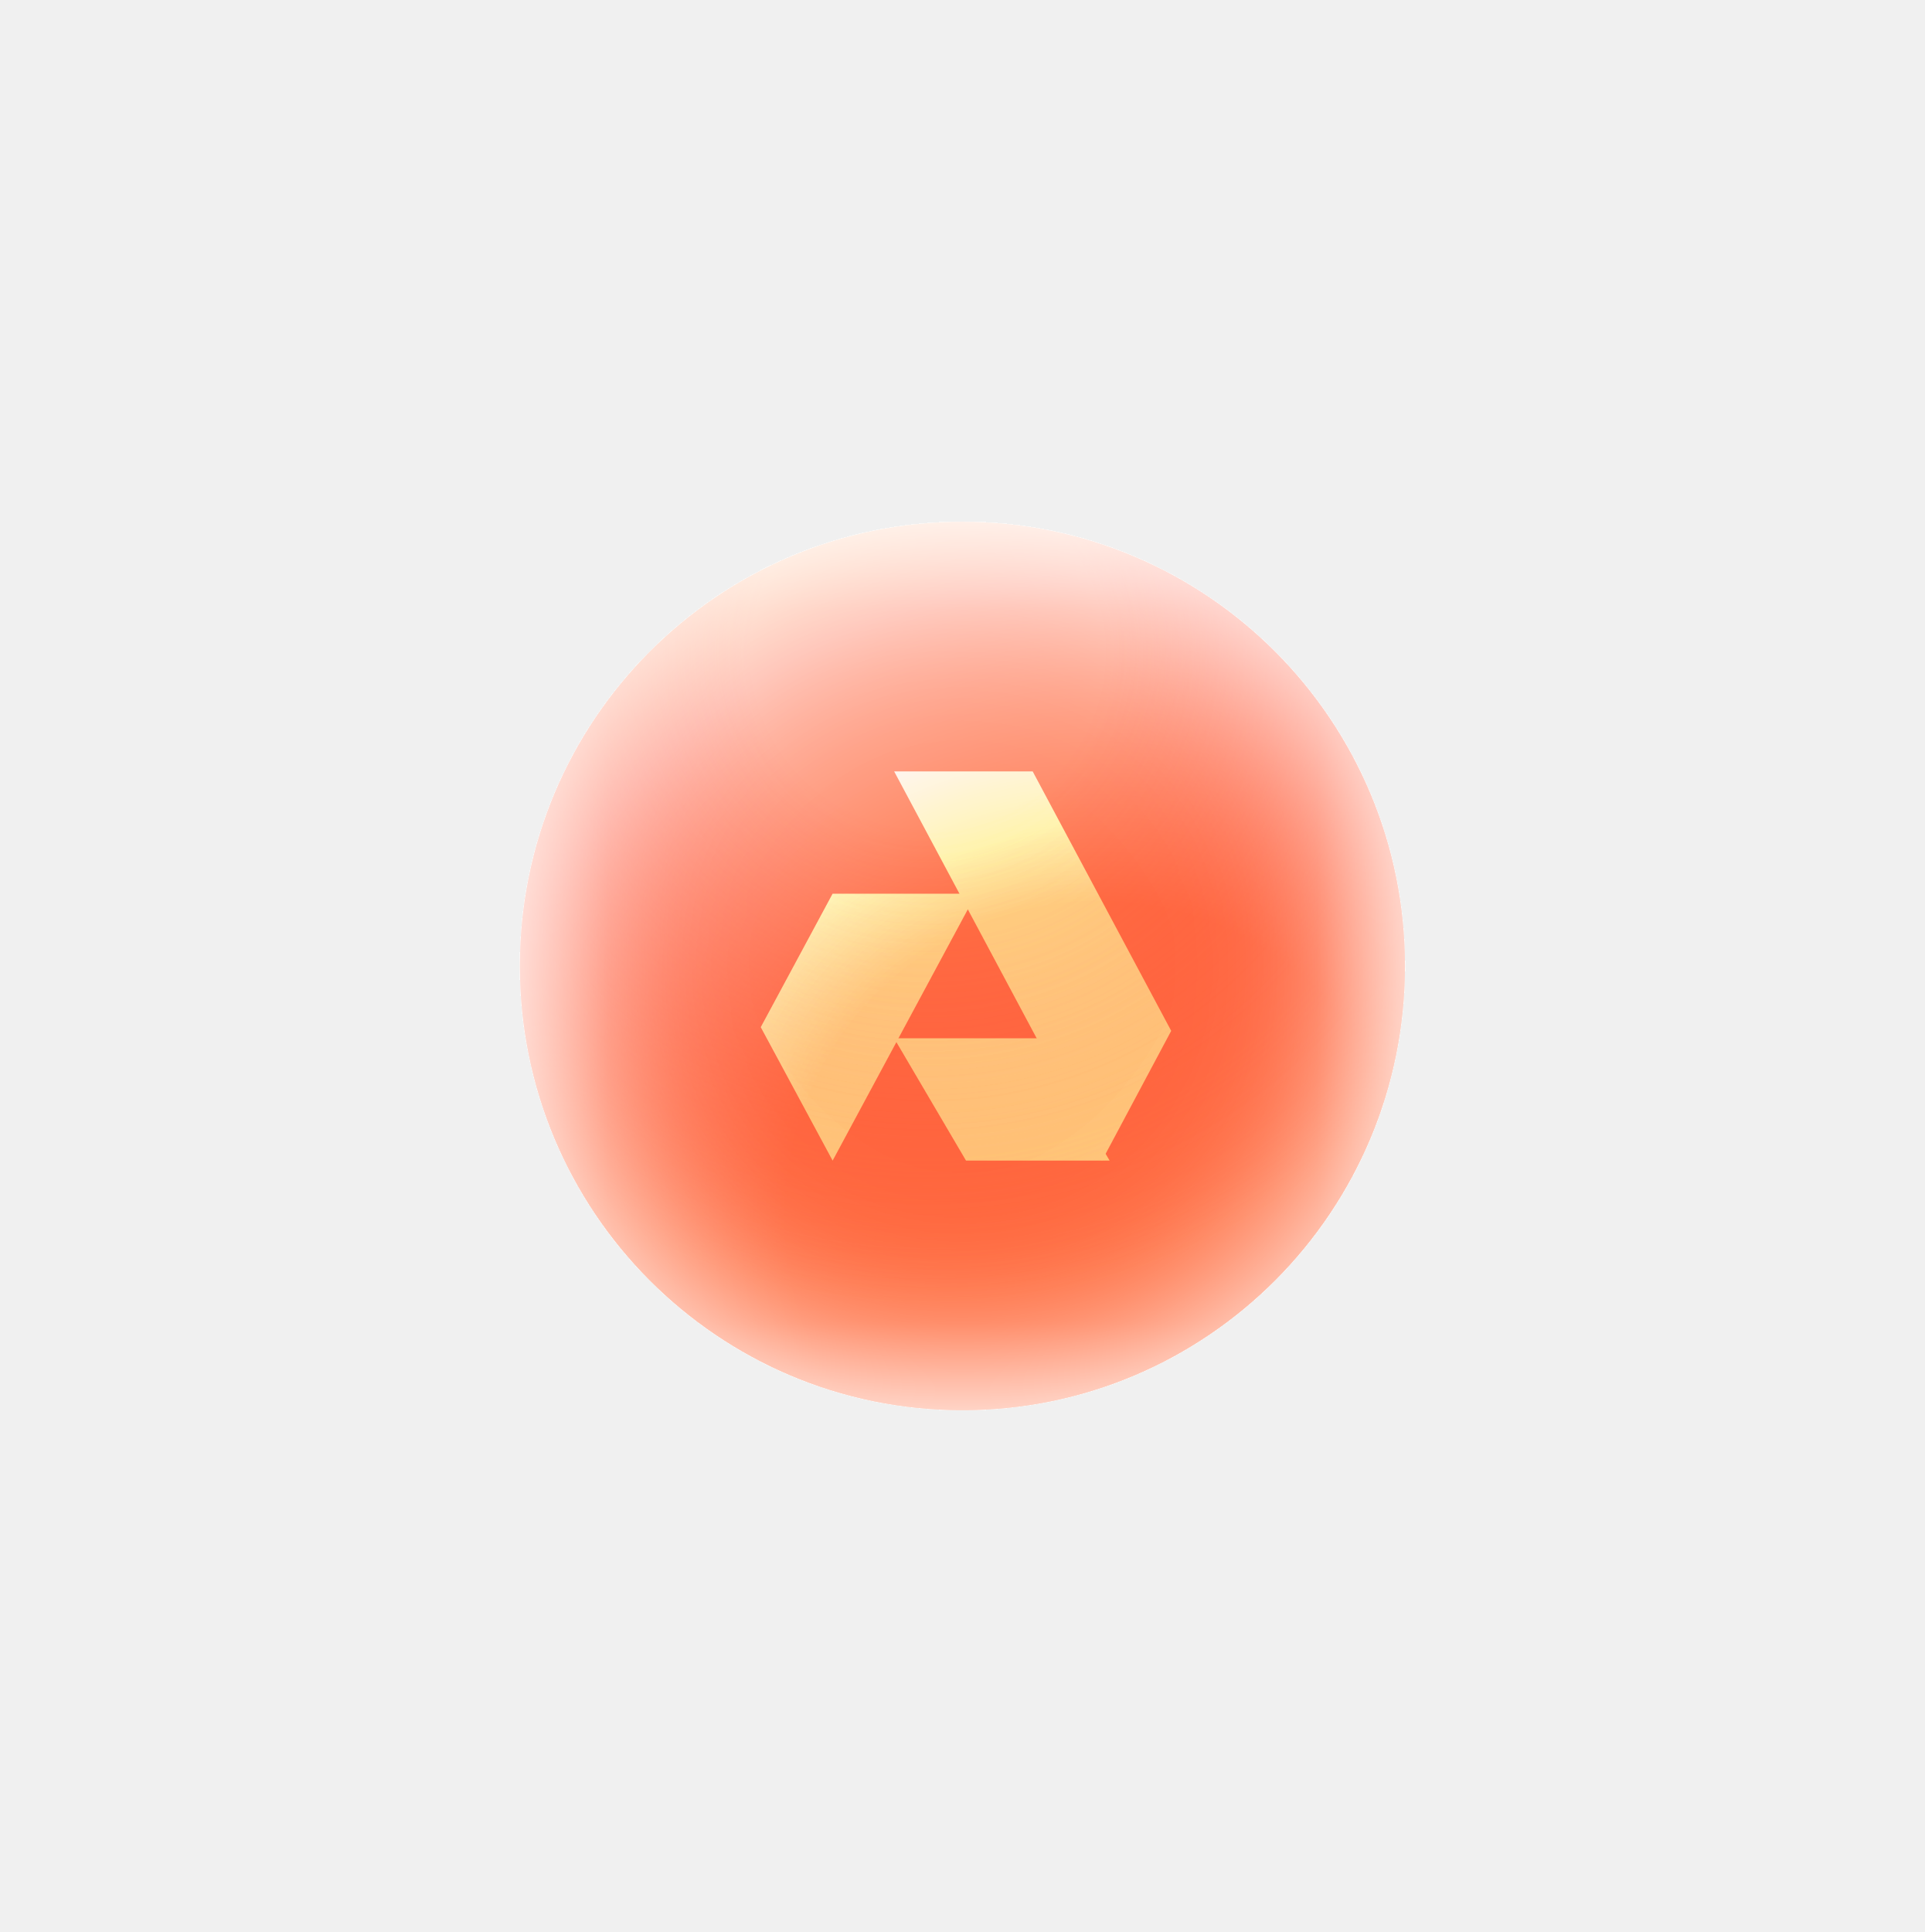
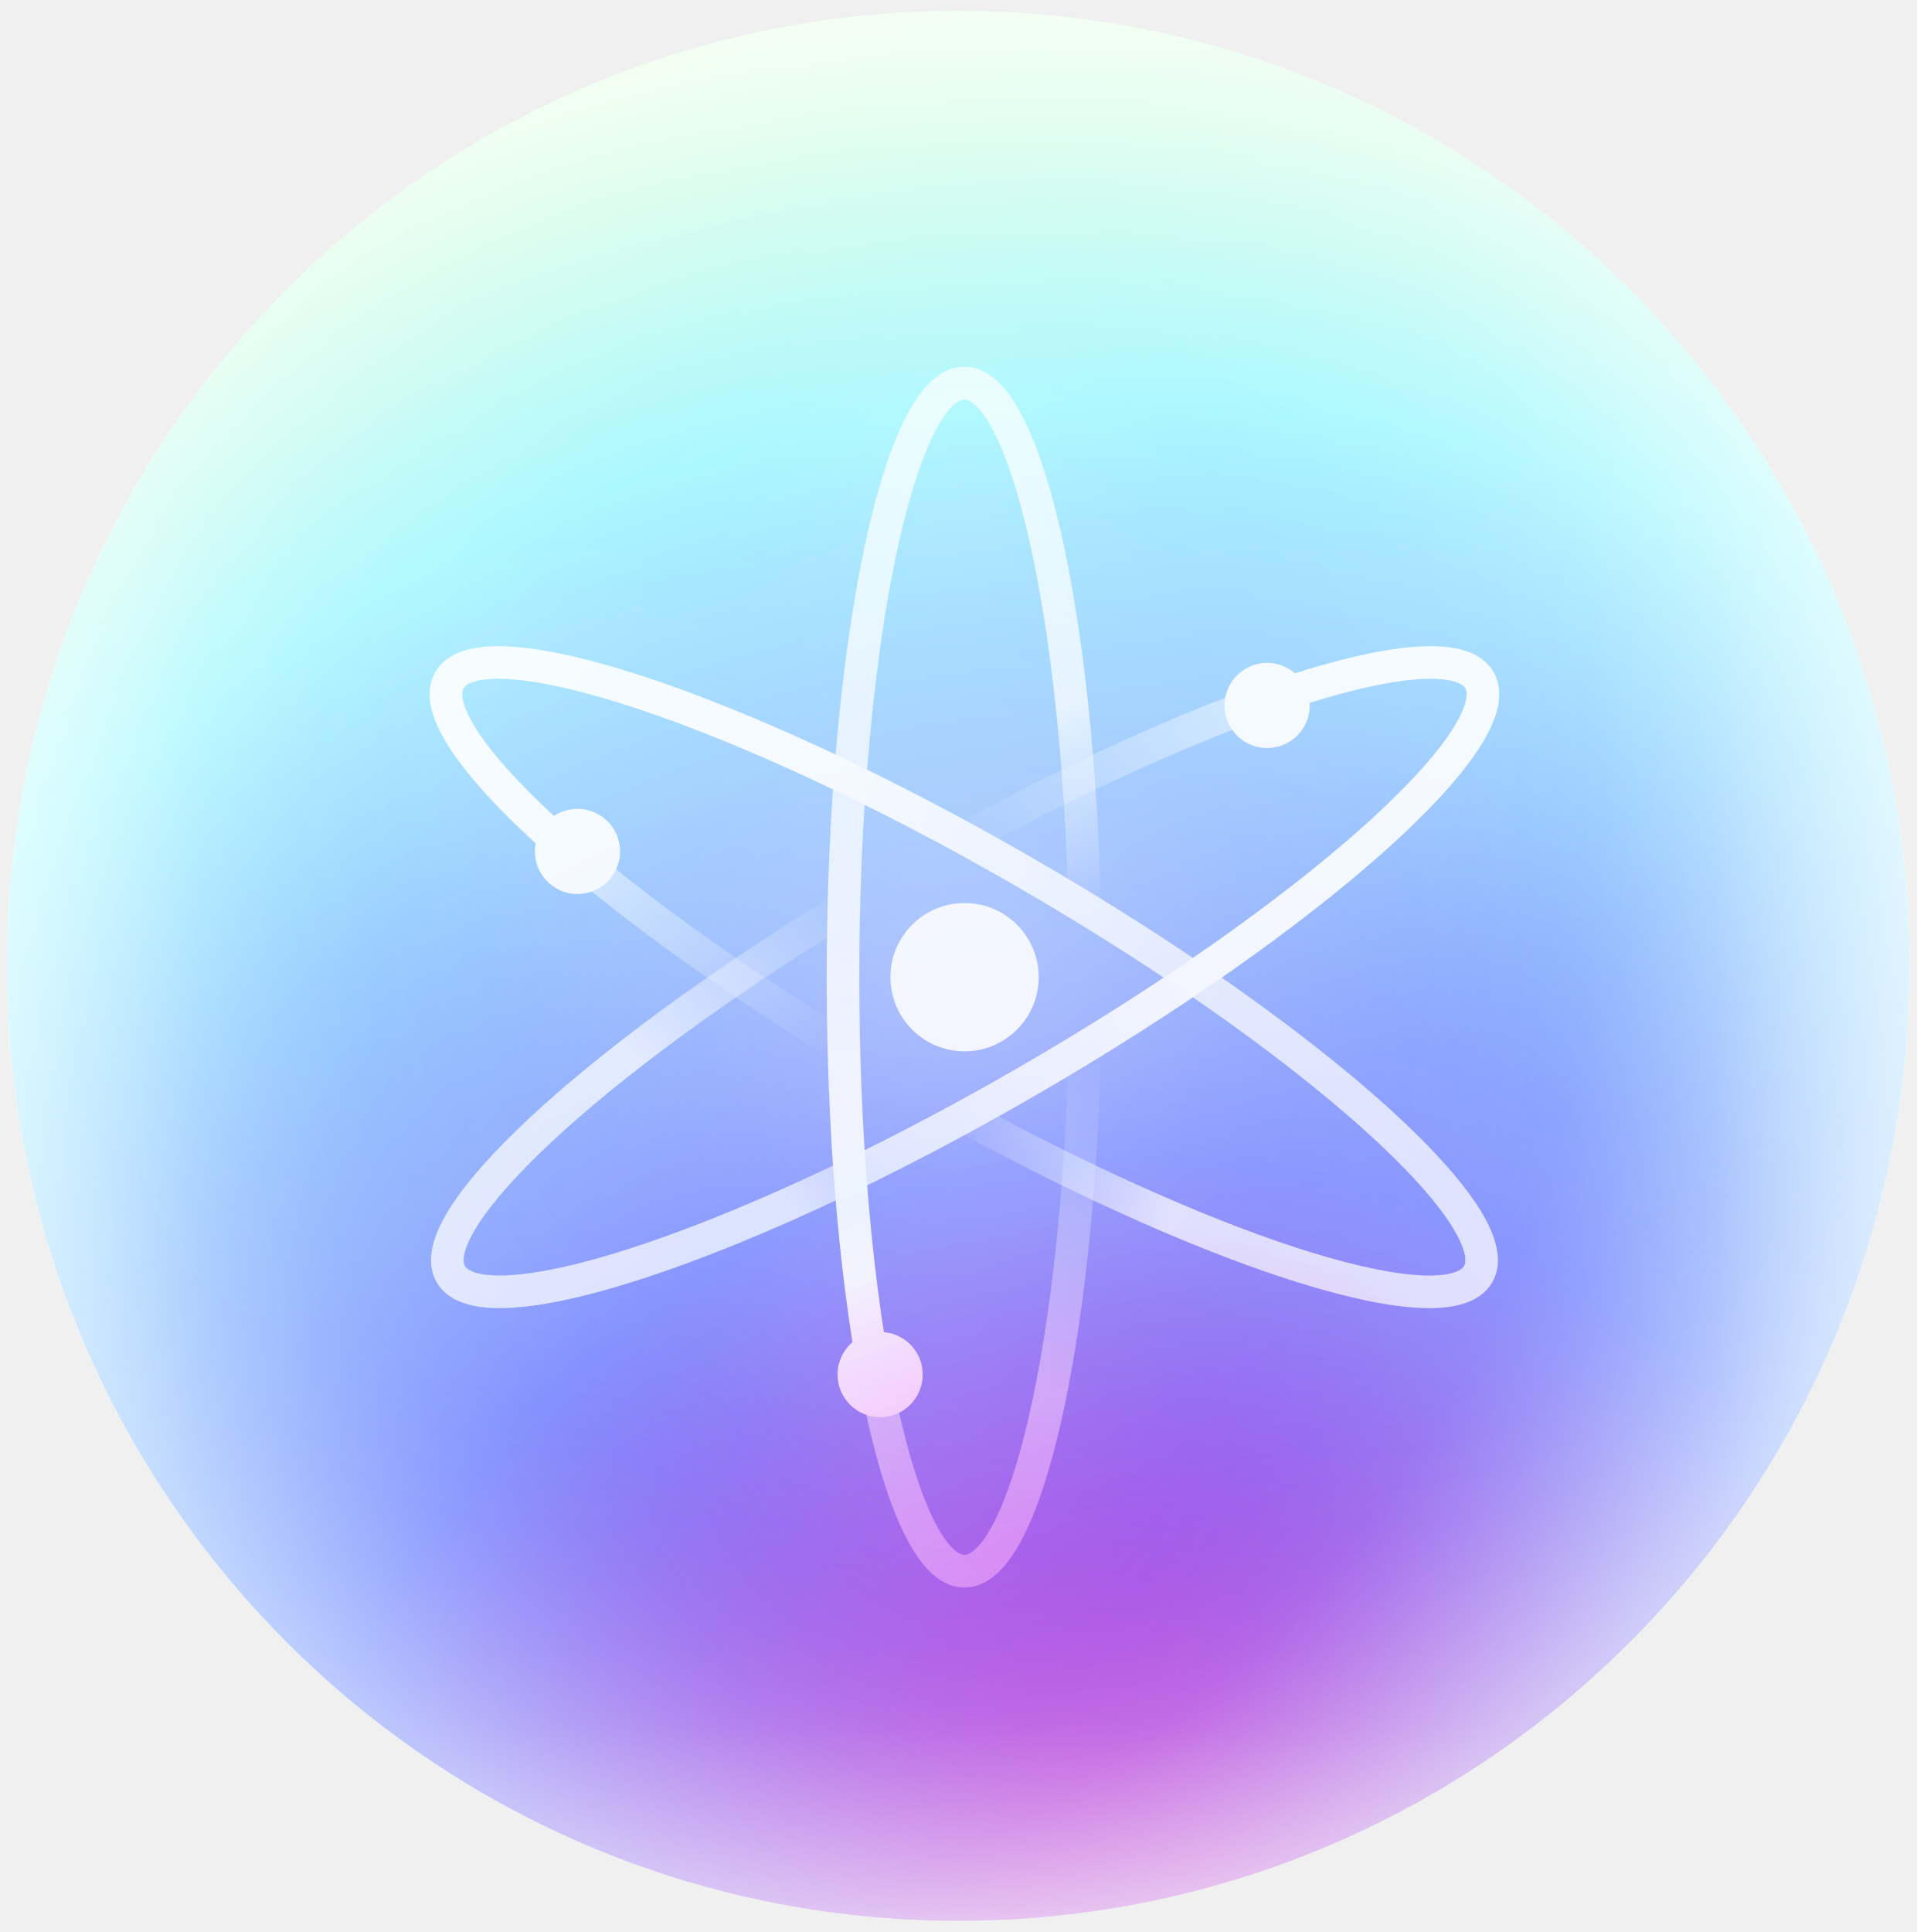
- <svg xmlns="http://www.w3.org/2000/svg" width="272" height="273" viewBox="0 0 272 273" fill="none">
-   <g filter="url(#filter0_i-363991)">
-     <path d="M135.997 199.269C170.536 199.269 198.536 171.167 198.536 136.5C198.536 101.834 170.536 73.731 135.997 73.731C101.458 73.731 73.459 101.834 73.459 136.5C73.459 171.167 101.458 199.269 135.997 199.269Z" fill="url(#paint0_radial-953766)" />
-     <path d="M135.997 199.269C170.536 199.269 198.536 171.167 198.536 136.5C198.536 101.834 170.536 73.731 135.997 73.731C101.458 73.731 73.459 101.834 73.459 136.5C73.459 171.167 101.458 199.269 135.997 199.269Z" fill="url(#paint1_radial-438716)" />
+ <svg xmlns="http://www.w3.org/2000/svg" width="126" height="127" viewBox="0 0 126 127" fill="none">
+   <g filter="url(#filter0_i-178687)">
+     <path d="M62.999 126.269C97.538 126.269 125.538 98.167 125.538 63.5C125.538 28.834 97.538 0.731 62.999 0.731C28.46 0.731 0.461 28.834 0.461 63.5C0.461 98.167 28.46 126.269 62.999 126.269Z" fill="url(#paint0_radial-467638)" />
+     <path d="M62.999 126.269C97.538 126.269 125.538 98.167 125.538 63.5C125.538 28.834 97.538 0.731 62.999 0.731C28.46 0.731 0.461 28.834 0.461 63.5C0.461 98.167 28.46 126.269 62.999 126.269Z" fill="url(#paint1_radial-894937)" fill-opacity="0.3" style="mix-blend-mode:hard-light" />
  </g>
-   <g style="mix-blend-mode:overlay" opacity="0.9">
-     <path d="M126.349 109L155.72 164L165.5 145.664L145.925 109L126.349 109Z" fill="white" />
-     <path d="M126.349 146.714L136.507 164H156.8L146.657 146.714H126.349Z" fill="white" />
-     <path d="M117.65 126.286L107.5 145.143L117.657 164L137.95 126.286H117.65Z" fill="white" />
+   <g style="mix-blend-mode:overlay" opacity="0.9" filter="url(#filter1_d-429819)">
+     <path fill-rule="evenodd" clip-rule="evenodd" d="M67.651 93.081C69.05 86.979 70.022 78.435 70.257 68.775L72.4 68.827C72.163 78.58 71.181 87.276 69.74 93.56C69.022 96.694 68.178 99.285 67.223 101.118C66.746 102.033 66.216 102.813 65.616 103.376C65.012 103.944 64.27 104.353 63.41 104.353C62.422 104.353 61.595 103.817 60.942 103.113C60.287 102.406 59.705 101.424 59.182 100.26C58.133 97.926 57.219 94.623 56.477 90.648L58.584 90.254C59.313 94.159 60.189 97.272 61.138 99.382C61.613 100.44 62.082 101.189 62.515 101.656C62.95 102.126 63.248 102.209 63.41 102.209C63.552 102.209 63.794 102.147 64.148 101.815C64.506 101.478 64.905 100.929 65.322 100.128C66.154 98.53 66.95 96.141 67.651 93.081Z" fill="url(#paint2_linear-402992)" />
+     <path fill-rule="evenodd" clip-rule="evenodd" d="M59.83 32.76C58.547 37.245 57.528 43.633 56.97 51.134L54.832 50.975C55.397 43.395 56.431 36.849 57.769 32.17C58.435 29.839 59.194 27.911 60.044 26.542C60.853 25.24 61.954 24.114 63.4 24.114C64.26 24.114 65.002 24.523 65.606 25.09C66.206 25.654 66.737 26.433 67.213 27.349C68.168 29.182 69.012 31.773 69.731 34.907C71.171 41.191 72.153 49.887 72.39 59.64L70.247 59.692C70.012 50.032 69.04 41.488 67.641 35.386C66.94 32.326 66.144 29.937 65.312 28.338C64.895 27.538 64.496 26.988 64.138 26.652C63.784 26.32 63.542 26.258 63.4 26.258C63.149 26.258 62.605 26.481 61.865 27.672C61.167 28.797 60.473 30.509 59.83 32.76Z" fill="url(#paint3_linear-262083)" />
+     <path fill-rule="evenodd" clip-rule="evenodd" d="M56.967 51.134C56.662 55.224 56.495 59.634 56.495 64.233C56.495 74.275 57.292 83.403 58.571 90.254L56.464 90.648C55.155 83.638 54.352 74.374 54.352 64.233C54.352 59.583 54.521 55.119 54.829 50.975L56.967 51.134Z" fill="url(#paint4_linear-624854)" />
+     <path fill-rule="evenodd" clip-rule="evenodd" d="M55.978 67.875C49.024 63.63 43.017 59.326 38.556 55.523L37.165 57.154C41.731 61.046 47.834 65.415 54.861 69.705L55.978 67.875Z" fill="url(#paint5_linear-788900)" />
+     <path fill-rule="evenodd" clip-rule="evenodd" d="M86.227 82.332C80.244 80.492 72.359 77.062 63.876 72.436L62.85 74.318C71.414 78.989 79.435 82.486 85.597 84.38C88.67 85.325 91.336 85.889 93.401 85.979C94.432 86.024 95.372 85.954 96.16 85.716C96.953 85.477 97.678 85.039 98.108 84.294C98.834 83.036 98.404 81.513 97.674 80.156C96.906 78.728 95.604 77.098 93.904 75.345C90.493 71.827 85.299 67.634 78.971 63.335L77.767 65.108C84.029 69.363 89.093 73.463 92.365 76.837C94.007 78.53 95.154 79.996 95.786 81.171C96.456 82.417 96.378 83.004 96.252 83.222C96.181 83.345 96.006 83.524 95.541 83.664C95.071 83.806 94.396 83.877 93.494 83.837C91.694 83.759 89.228 83.254 86.227 82.332Z" fill="url(#paint6_linear-417365)" />
+     <path fill-rule="evenodd" clip-rule="evenodd" d="M66.814 58.256C70.736 60.521 74.418 62.834 77.766 65.108L78.97 63.335C75.578 61.03 71.851 58.69 67.886 56.4C58.503 50.983 49.525 46.859 42.593 44.556C39.135 43.407 36.132 42.694 33.819 42.519C32.666 42.431 31.621 42.473 30.755 42.699C29.887 42.926 29.083 43.371 28.619 44.174C28.121 45.036 28.176 46.029 28.465 46.953C28.756 47.881 29.325 48.885 30.084 49.93C31.606 52.027 34.047 54.496 37.164 57.153L38.555 55.522C35.492 52.911 33.197 50.569 31.819 48.671C31.127 47.718 30.704 46.928 30.511 46.312C30.316 45.691 30.394 45.387 30.475 45.246C30.551 45.114 30.75 44.916 31.296 44.773C31.843 44.63 32.625 44.578 33.658 44.656C35.717 44.812 38.529 45.465 41.917 46.59C48.677 48.836 57.52 52.891 66.814 58.256Z" fill="url(#paint7_linear-428570)" />
+     <path fill-rule="evenodd" clip-rule="evenodd" d="M64.157 55.922C71.357 52.007 78.123 48.956 83.65 47.013L82.94 44.991C77.28 46.98 70.409 50.082 63.133 54.038L64.157 55.922Z" fill="url(#paint8_linear-519152)" />
+     <path fill-rule="evenodd" clip-rule="evenodd" d="M36.302 75.03C40.854 70.789 47.721 65.699 55.921 60.682L54.802 58.854C46.523 63.919 39.53 69.093 34.841 73.461C32.503 75.639 30.695 77.657 29.593 79.392C29.044 80.258 28.637 81.105 28.451 81.903C28.264 82.707 28.282 83.55 28.711 84.293C29.436 85.548 30.967 85.938 32.505 85.985C34.121 86.035 36.179 85.725 38.542 85.132C43.282 83.942 49.495 81.549 56.367 78.229L55.435 76.299C48.634 79.584 42.566 81.911 38.02 83.053C35.738 83.625 33.901 83.884 32.571 83.843C31.161 83.799 30.693 83.438 30.567 83.221C30.497 83.098 30.43 82.858 30.539 82.389C30.65 81.914 30.923 81.298 31.403 80.541C32.363 79.029 34.02 77.156 36.302 75.03Z" fill="url(#paint9_linear-271395)" />
+     <path fill-rule="evenodd" clip-rule="evenodd" d="M66.903 70.211C62.959 72.488 59.093 74.531 55.431 76.3L56.364 78.23C60.075 76.437 63.987 74.37 67.975 72.067C77.357 66.65 85.418 60.937 90.879 56.085C93.603 53.665 95.722 51.421 97.03 49.506C97.682 48.55 98.168 47.625 98.406 46.761C98.644 45.896 98.66 44.978 98.196 44.174C97.704 43.322 96.832 42.873 95.9 42.66C94.965 42.445 93.829 42.43 92.568 42.556C90.036 42.809 86.739 43.659 82.947 44.992L83.658 47.014C87.382 45.706 90.495 44.918 92.781 44.689C93.928 44.574 94.804 44.607 95.42 44.749C96.04 44.891 96.26 45.107 96.34 45.246C96.416 45.377 96.489 45.649 96.339 46.193C96.189 46.739 95.844 47.442 95.26 48.297C94.095 50.003 92.124 52.111 89.455 54.483C84.13 59.214 76.197 64.845 66.903 70.211Z" fill="url(#paint10_linear-919704)" />
+     <ellipse cx="57.866" cy="90.357" rx="2.8" ry="2.8" fill="white" />
+     <ellipse rx="2.8" ry="2.8" transform="matrix(0.499997 -0.866027 -0.866024 -0.500003 37.9673 55.9694)" fill="white" />
+     <ellipse rx="2.8" ry="2.8" transform="matrix(0.499999 0.866026 0.866024 -0.500002 83.3092 46.3745)" fill="white" />
+     <path fill-rule="evenodd" clip-rule="evenodd" d="M63.416 59.36C66.108 59.36 68.29 61.542 68.29 64.234C68.29 66.927 66.108 69.109 63.416 69.109C60.724 69.109 58.541 66.927 58.541 64.234C58.541 61.542 60.724 59.36 63.416 59.36Z" fill="white" />
  </g>
  <defs>
-     <filter id="filter0_i-363991" x="73.459" y="73.731" width="125.077" height="125.538" filterUnits="userSpaceOnUse" color-interpolation-filters="sRGB">
+     <filter id="filter0_i-178687" x="0.461" y="0.731" width="125.077" height="125.538" filterUnits="userSpaceOnUse" color-interpolation-filters="sRGB">
      <feFlood flood-opacity="0" result="BackgroundImageFix" />
      <feBlend mode="normal" in="SourceGraphic" in2="BackgroundImageFix" result="shape" />
      <feColorMatrix in="SourceAlpha" type="matrix" values="0 0 0 0 0 0 0 0 0 0 0 0 0 0 0 0 0 0 127 0" result="hardAlpha" />
      <feOffset />
-       <feGaussianBlur stdDeviation="13.321" />
+       <feGaussianBlur stdDeviation="24" />
      <feComposite in2="hardAlpha" operator="arithmetic" k2="-1" k3="1" />
-       <feColorMatrix type="matrix" values="0 0 0 0 1 0 0 0 0 1 0 0 0 0 1 0 0 0 1 0" />
+       <feColorMatrix type="matrix" values="0 0 0 0 0.938 0 0 0 0 1 0 0 0 0 0.953 0 0 0 1 0" />
      <feBlend mode="hard-light" in2="shape" result="effect1_innerShadow" />
    </filter>
-     <radialGradient id="paint0_radial-953766" cx="0" cy="0" r="1" gradientUnits="userSpaceOnUse" gradientTransform="translate(155.752 171.864) rotate(-108.646) scale(117.774 117.429)">
-       <stop offset="0.378" stop-color="#FF7245" />
-       <stop offset="0.767" stop-color="#FFBBAC" />
-       <stop offset="1" stop-color="#FFE9BF" />
+     <filter id="filter1_d-429819" x="3.007" y="3.829" width="120.809" height="120.809" filterUnits="userSpaceOnUse" color-interpolation-filters="sRGB">
+       <feFlood flood-opacity="0" result="BackgroundImageFix" />
+       <feColorMatrix in="SourceAlpha" type="matrix" values="0 0 0 0 0 0 0 0 0 0 0 0 0 0 0 0 0 0 127 0" result="hardAlpha" />
+       <feOffset />
+       <feGaussianBlur stdDeviation="7.338" />
+       <feColorMatrix type="matrix" values="0 0 0 0 1 0 0 0 0 1 0 0 0 0 1 0 0 0 0.69 0" />
+       <feBlend mode="normal" in2="BackgroundImageFix" result="effect1_dropShadow" />
+       <feBlend mode="normal" in="SourceGraphic" in2="effect1_dropShadow" result="shape" />
+     </filter>
+     <radialGradient id="paint0_radial-467638" cx="0" cy="0" r="1" gradientUnits="userSpaceOnUse" gradientTransform="translate(74.1945 134.279) rotate(-89.4267) scale(179.265 178.606)">
+       <stop offset="0.062" stop-color="#BC28D5" />
+       <stop offset="0.321" stop-color="#7B88FE" />
+       <stop offset="0.606" stop-color="#A8F8FF" />
+       <stop offset="0.774" stop-color="#E9FFDB" />
    </radialGradient>
-     <radialGradient id="paint1_radial-438716" cx="0" cy="0" r="1" gradientUnits="userSpaceOnUse" gradientTransform="translate(130.869 91.9991) rotate(86.4582) scale(102.462 102.088)">
-       <stop offset="0.245" stop-color="#FF3131" stop-opacity="0" />
-       <stop offset="0.904" stop-color="#FF6939" stop-opacity="0.7" />
+     <radialGradient id="paint1_radial-894937" cx="0" cy="0" r="1" gradientUnits="userSpaceOnUse" gradientTransform="translate(31.1131 55.2908) rotate(11.1873) scale(95.5053 95.8313)">
+       <stop offset="0.773" stop-color="#D0FFBC" stop-opacity="0" />
+       <stop offset="1" stop-color="#E3FFC9" />
    </radialGradient>
+     <linearGradient id="paint2_linear-402992" x1="64.438" y1="104.353" x2="74.794" y2="69.486" gradientUnits="userSpaceOnUse">
+       <stop offset="0.377" stop-color="white" stop-opacity="0.6" />
+       <stop offset="0.992" stop-color="white" stop-opacity="0" />
+     </linearGradient>
+     <linearGradient id="paint3_linear-262083" x1="63.611" y1="24.114" x2="76.969" y2="57.892" gradientUnits="userSpaceOnUse">
+       <stop offset="0.635" stop-color="white" stop-opacity="0.81" />
+       <stop offset="1" stop-color="white" stop-opacity="0" />
+     </linearGradient>
+     <linearGradient id="paint4_linear-624854" x1="58.53" y1="50.975" x2="58.53" y2="90.693" gradientUnits="userSpaceOnUse">
+       <stop stop-color="white" stop-opacity="0.81" />
+       <stop offset="0.646" stop-color="white" />
+     </linearGradient>
+     <linearGradient id="paint5_linear-788900" x1="38.614" y1="55.245" x2="56.13" y2="67.601" gradientUnits="userSpaceOnUse">
+       <stop stop-color="white" stop-opacity="0.6" />
+       <stop offset="1" stop-color="white" stop-opacity="0" />
+     </linearGradient>
+     <linearGradient id="paint6_linear-417365" x1="100.151" y1="84.154" x2="61.313" y2="77.691" gradientUnits="userSpaceOnUse">
+       <stop offset="0.607" stop-color="white" stop-opacity="0.81" />
+       <stop offset="1" stop-color="white" stop-opacity="0" />
+     </linearGradient>
+     <linearGradient id="paint7_linear-428570" x1="77.931" y1="62.966" x2="27.515" y2="44.273" gradientUnits="userSpaceOnUse">
+       <stop stop-color="white" stop-opacity="0.81" />
+       <stop offset="0.478" stop-color="white" />
+     </linearGradient>
+     <linearGradient id="paint8_linear-519152" x1="84.051" y1="47.163" x2="63.047" y2="56.923" gradientUnits="userSpaceOnUse">
+       <stop stop-color="white" stop-opacity="0.6" />
+       <stop offset="1" stop-color="white" stop-opacity="0" />
+     </linearGradient>
+     <linearGradient id="paint9_linear-271395" x1="27.545" y1="84.435" x2="53.838" y2="57.015" gradientUnits="userSpaceOnUse">
+       <stop offset="0.545" stop-color="white" stop-opacity="0.81" />
+       <stop offset="1" stop-color="white" stop-opacity="0" />
+     </linearGradient>
+     <linearGradient id="paint10_linear-919704" x1="99.276" y1="43.181" x2="56.822" y2="78.492" gradientUnits="userSpaceOnUse">
+       <stop offset="0.519" stop-color="white" />
+       <stop offset="1" stop-color="white" stop-opacity="0.81" />
+     </linearGradient>
  </defs>
</svg>
